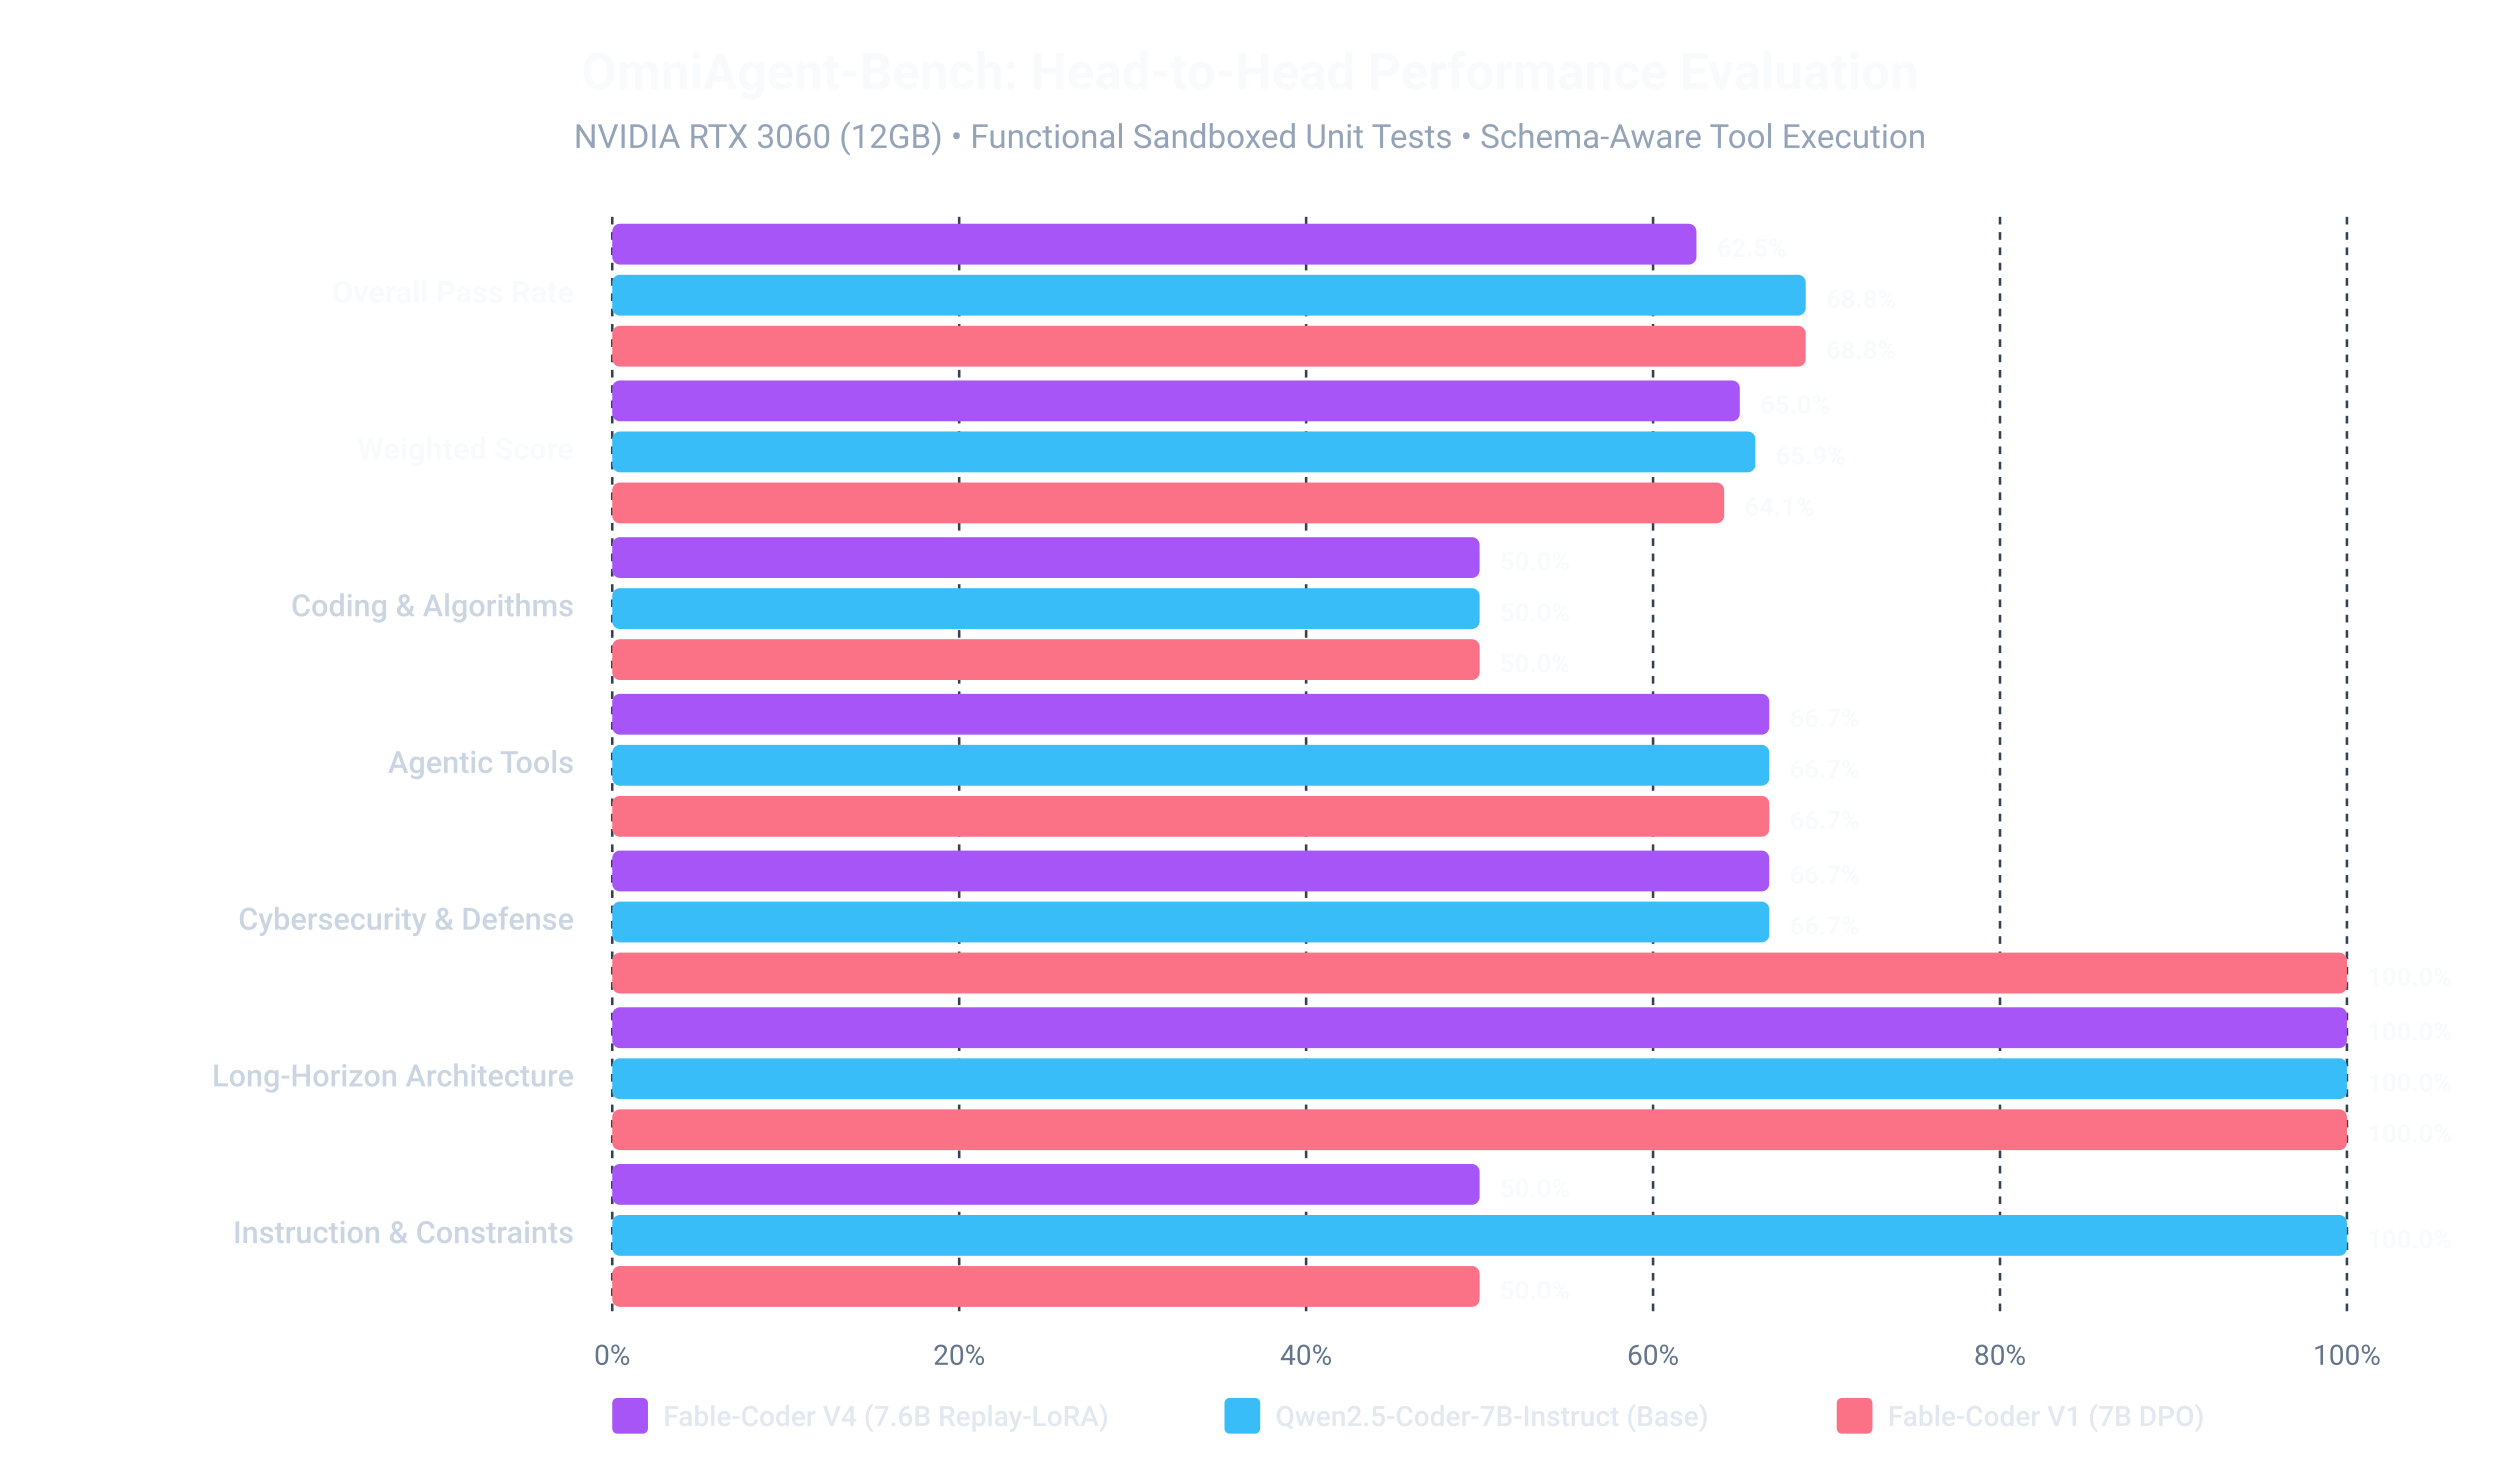
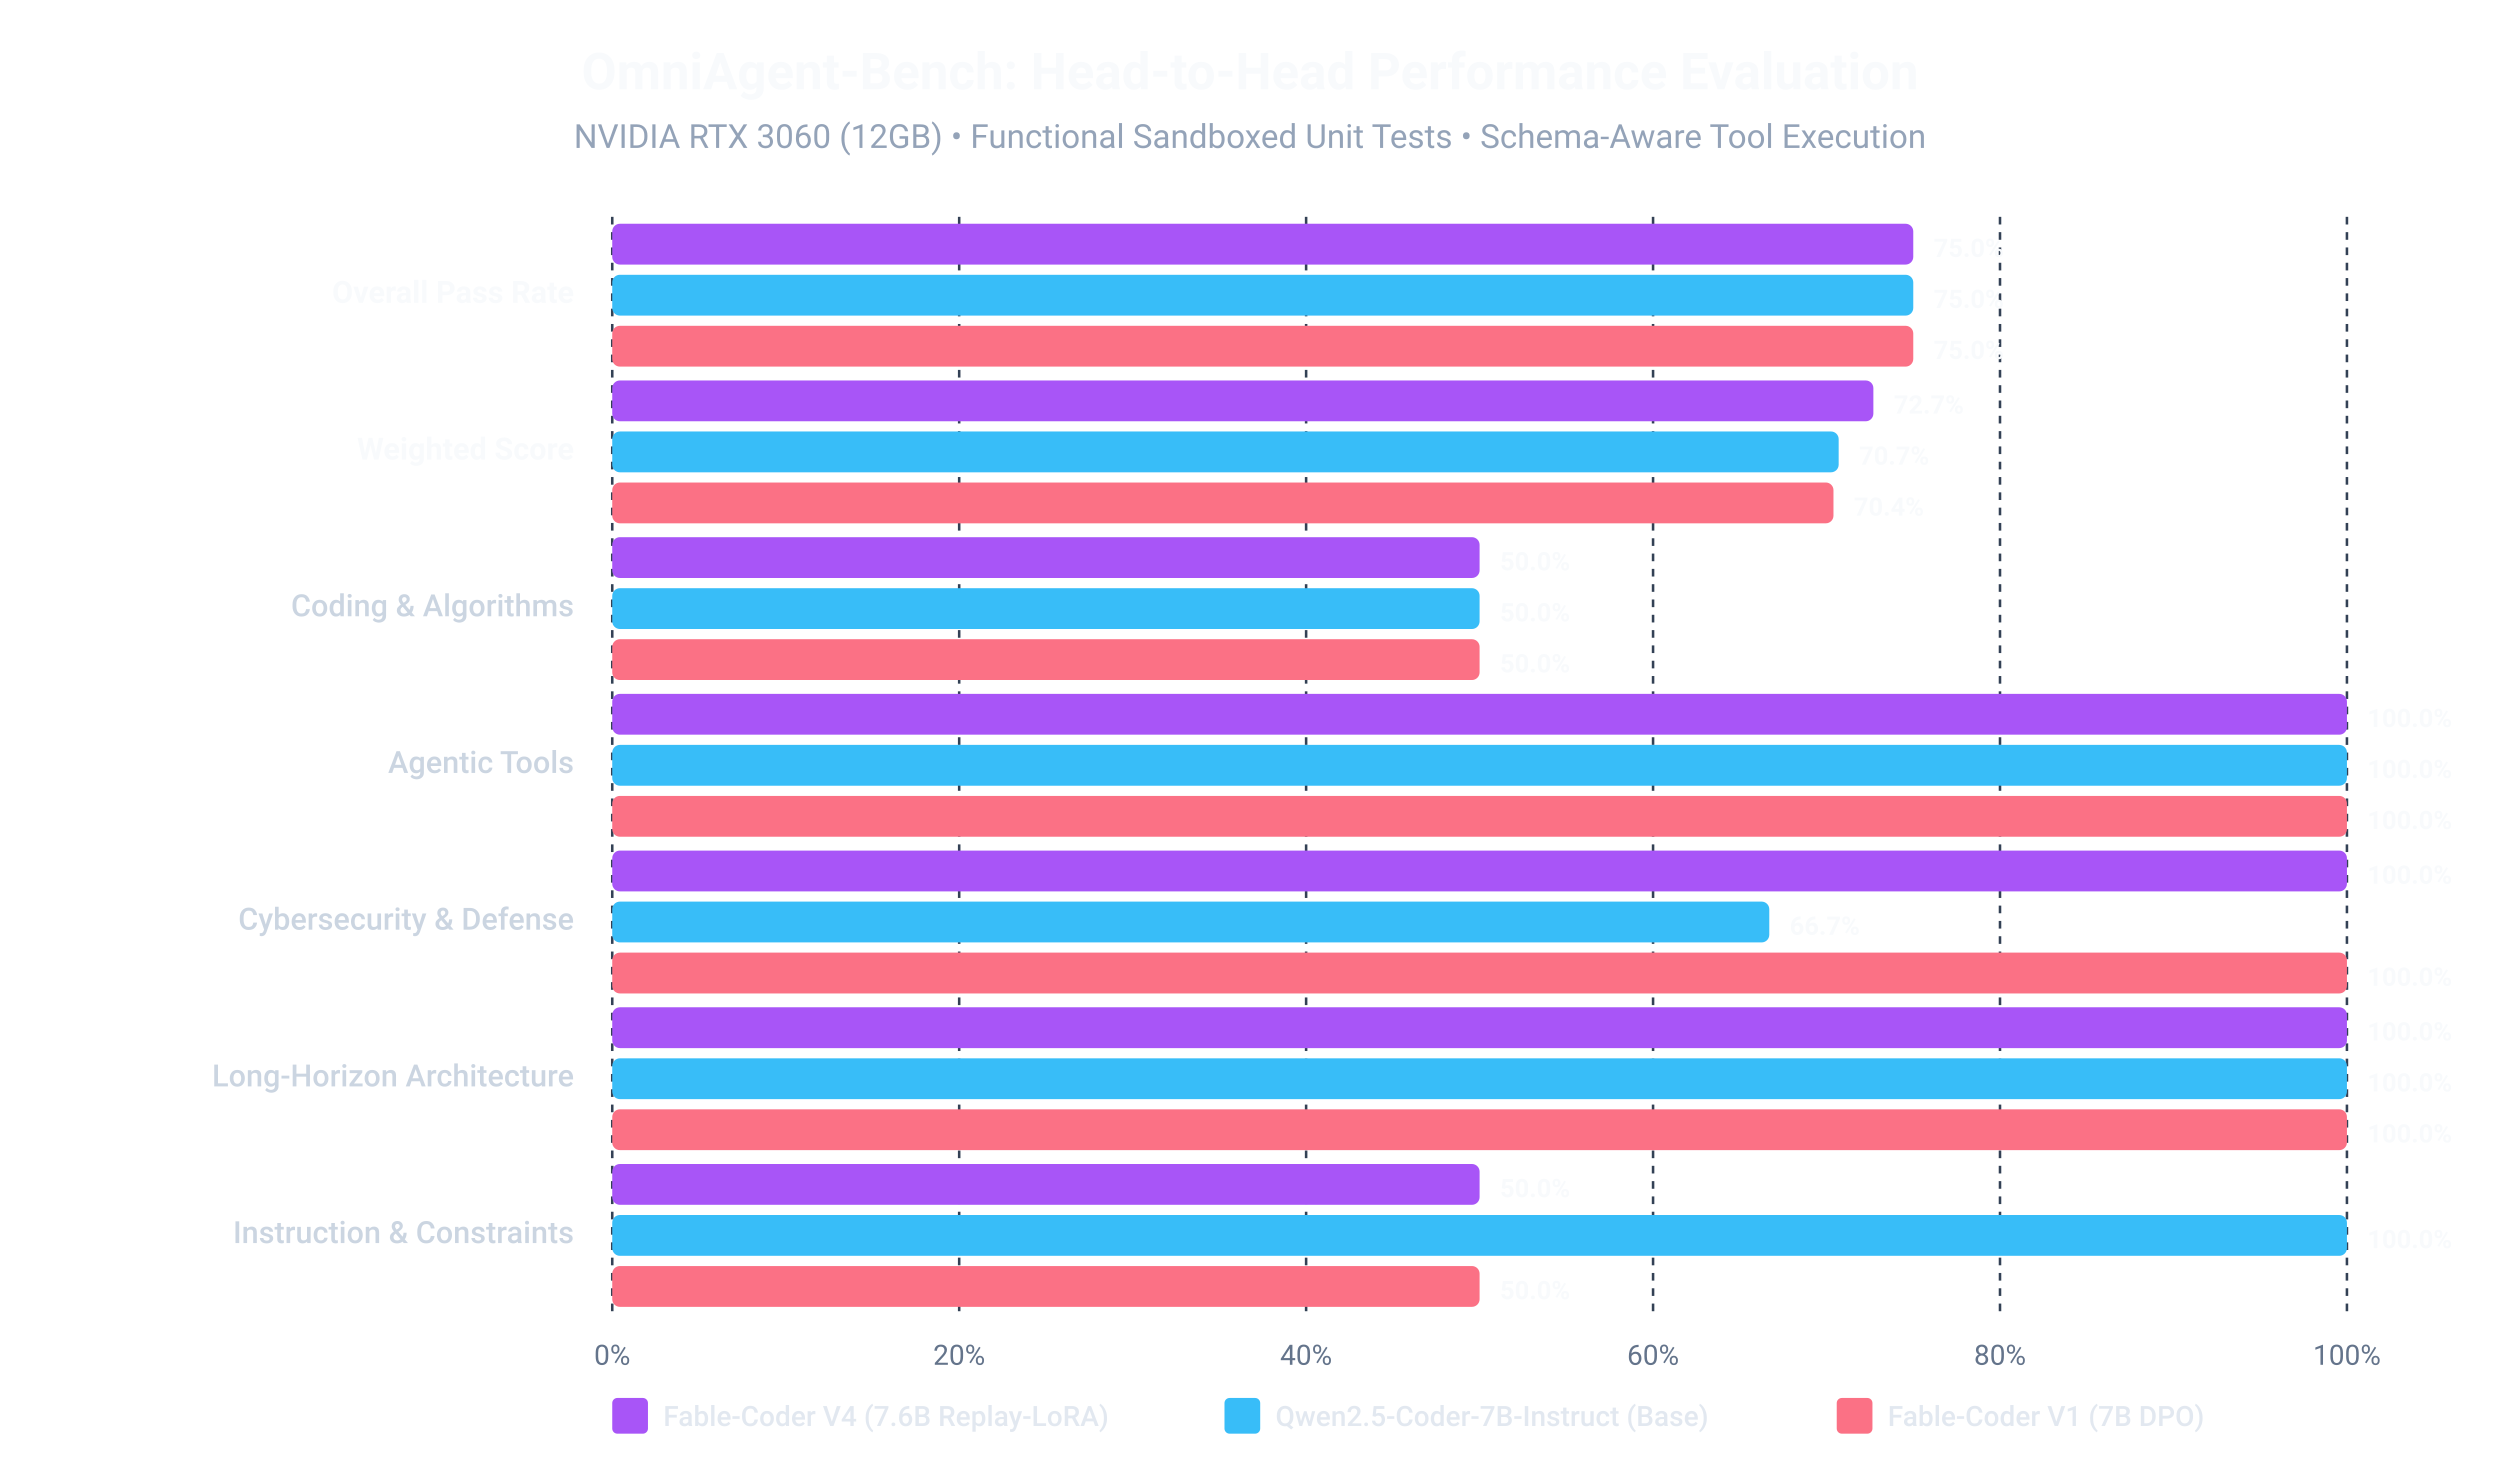
<svg xmlns="http://www.w3.org/2000/svg" viewBox="0 0 980 580" width="980" height="580" style="background-color: #0f172a; font-family: -apple-system, BlinkMacSystemFont, 'Segoe UI', Roboto, sans-serif;">
  <text x="490" y="35" text-anchor="middle" fill="#f8fafc" font-size="20" font-weight="700">OmniAgent-Bench: Head-to-Head Performance Evaluation</text>
  <text x="490" y="58" text-anchor="middle" fill="#94a3b8" font-size="13">NVIDIA RTX 3060 (12GB) • Functional Sandboxed Unit Tests • Schema-Aware Tool Execution</text>
  <line x1="240.0" y1="85" x2="240.0" y2="515" stroke="#334155" stroke-dasharray="3,3" stroke-width="1" />
  <text x="240.0" y="535" text-anchor="middle" fill="#64748b" font-size="11">0%</text>
  <line x1="376.0" y1="85" x2="376.0" y2="515" stroke="#334155" stroke-dasharray="3,3" stroke-width="1" />
  <text x="376.0" y="535" text-anchor="middle" fill="#64748b" font-size="11">20%</text>
  <line x1="512.0" y1="85" x2="512.0" y2="515" stroke="#334155" stroke-dasharray="3,3" stroke-width="1" />
  <text x="512.0" y="535" text-anchor="middle" fill="#64748b" font-size="11">40%</text>
  <line x1="648.0" y1="85" x2="648.0" y2="515" stroke="#334155" stroke-dasharray="3,3" stroke-width="1" />
  <text x="648.0" y="535" text-anchor="middle" fill="#64748b" font-size="11">60%</text>
  <line x1="784.0" y1="85" x2="784.0" y2="515" stroke="#334155" stroke-dasharray="3,3" stroke-width="1" />
  <text x="784.0" y="535" text-anchor="middle" fill="#64748b" font-size="11">80%</text>
  <line x1="920.0" y1="85" x2="920.0" y2="515" stroke="#334155" stroke-dasharray="3,3" stroke-width="1" />
  <text x="920.0" y="535" text-anchor="middle" fill="#64748b" font-size="11">100%</text>
  <text x="225" y="118.714" text-anchor="end" fill="#f8fafc" font-size="12" font-weight="700">Overall Pass Rate</text>
-   <rect x="240" y="87.714" width="425.0" height="16" rx="3" fill="#a855f7" />
-   <text x="673.0" y="100.714" fill="#f8fafc" font-size="10" font-weight="600">62.5%</text>
-   <rect x="240" y="107.714" width="467.84" height="16" rx="3" fill="#38bdf8" />
-   <text x="715.84" y="120.714" fill="#f8fafc" font-size="10" font-weight="600">68.8%</text>
-   <rect x="240" y="127.714" width="467.84" height="16" rx="3" fill="#fb7185" />
-   <text x="715.84" y="140.714" fill="#f8fafc" font-size="10" font-weight="600">68.8%</text>
+   <rect x="240" y="87.714" width="510.0" height="16" rx="3" fill="#a855f7" />
+   <text x="758.0" y="100.714" fill="#f8fafc" font-size="10" font-weight="600">75.0%</text>
+   <rect x="240" y="107.714" width="510.0" height="16" rx="3" fill="#38bdf8" />
+   <text x="758.0" y="120.714" fill="#f8fafc" font-size="10" font-weight="600">75.0%</text>
+   <rect x="240" y="127.714" width="510.0" height="16" rx="3" fill="#fb7185" />
+   <text x="758.0" y="140.714" fill="#f8fafc" font-size="10" font-weight="600">75.0%</text>
  <text x="225" y="180.143" text-anchor="end" fill="#f8fafc" font-size="12" font-weight="700">Weighted Score</text>
-   <rect x="240" y="149.143" width="442.0" height="16" rx="3" fill="#a855f7" />
-   <text x="690.0" y="162.143" fill="#f8fafc" font-size="10" font-weight="600">65.0%</text>
-   <rect x="240" y="169.143" width="448.12" height="16" rx="3" fill="#38bdf8" />
-   <text x="696.12" y="182.143" fill="#f8fafc" font-size="10" font-weight="600">65.9%</text>
-   <rect x="240" y="189.143" width="435.88" height="16" rx="3" fill="#fb7185" />
-   <text x="683.88" y="202.143" fill="#f8fafc" font-size="10" font-weight="600">64.1%</text>
+   <rect x="240" y="149.143" width="494.36" height="16" rx="3" fill="#a855f7" />
+   <text x="742.36" y="162.143" fill="#f8fafc" font-size="10" font-weight="600">72.7%</text>
+   <rect x="240" y="169.143" width="480.76" height="16" rx="3" fill="#38bdf8" />
+   <text x="728.76" y="182.143" fill="#f8fafc" font-size="10" font-weight="600">70.7%</text>
+   <rect x="240" y="189.143" width="478.72" height="16" rx="3" fill="#fb7185" />
+   <text x="726.72" y="202.143" fill="#f8fafc" font-size="10" font-weight="600">70.4%</text>
  <text x="225" y="241.571" text-anchor="end" fill="#cbd5e1" font-size="12" font-weight="500">Coding &amp; Algorithms</text>
  <rect x="240" y="210.571" width="340.0" height="16" rx="3" fill="#a855f7" />
  <text x="588.0" y="223.571" fill="#f8fafc" font-size="10" font-weight="600">50.0%</text>
  <rect x="240" y="230.571" width="340.0" height="16" rx="3" fill="#38bdf8" />
  <text x="588.0" y="243.571" fill="#f8fafc" font-size="10" font-weight="600">50.0%</text>
  <rect x="240" y="250.571" width="340.0" height="16" rx="3" fill="#fb7185" />
  <text x="588.0" y="263.571" fill="#f8fafc" font-size="10" font-weight="600">50.0%</text>
  <text x="225" y="303.0" text-anchor="end" fill="#cbd5e1" font-size="12" font-weight="500">Agentic Tools</text>
-   <rect x="240" y="272.0" width="453.56" height="16" rx="3" fill="#a855f7" />
-   <text x="701.56" y="285.0" fill="#f8fafc" font-size="10" font-weight="600">66.7%</text>
-   <rect x="240" y="292.0" width="453.56" height="16" rx="3" fill="#38bdf8" />
-   <text x="701.56" y="305.0" fill="#f8fafc" font-size="10" font-weight="600">66.7%</text>
-   <rect x="240" y="312.0" width="453.56" height="16" rx="3" fill="#fb7185" />
-   <text x="701.56" y="325.0" fill="#f8fafc" font-size="10" font-weight="600">66.7%</text>
+   <rect x="240" y="272.0" width="680.0" height="16" rx="3" fill="#a855f7" />
+   <text x="928.0" y="285.0" fill="#f8fafc" font-size="10" font-weight="600">100.0%</text>
+   <rect x="240" y="292.0" width="680.0" height="16" rx="3" fill="#38bdf8" />
+   <text x="928.0" y="305.0" fill="#f8fafc" font-size="10" font-weight="600">100.0%</text>
+   <rect x="240" y="312.0" width="680.0" height="16" rx="3" fill="#fb7185" />
+   <text x="928.0" y="325.0" fill="#f8fafc" font-size="10" font-weight="600">100.0%</text>
  <text x="225" y="364.429" text-anchor="end" fill="#cbd5e1" font-size="12" font-weight="500">Cybersecurity &amp; Defense</text>
-   <rect x="240" y="333.429" width="453.56" height="16" rx="3" fill="#a855f7" />
-   <text x="701.56" y="346.429" fill="#f8fafc" font-size="10" font-weight="600">66.7%</text>
+   <rect x="240" y="333.429" width="680.0" height="16" rx="3" fill="#a855f7" />
+   <text x="928.0" y="346.429" fill="#f8fafc" font-size="10" font-weight="600">100.0%</text>
  <rect x="240" y="353.429" width="453.56" height="16" rx="3" fill="#38bdf8" />
  <text x="701.56" y="366.429" fill="#f8fafc" font-size="10" font-weight="600">66.7%</text>
  <rect x="240" y="373.429" width="680.0" height="16" rx="3" fill="#fb7185" />
  <text x="928.0" y="386.429" fill="#f8fafc" font-size="10" font-weight="600">100.0%</text>
  <text x="225" y="425.857" text-anchor="end" fill="#cbd5e1" font-size="12" font-weight="500">Long-Horizon Architecture</text>
  <rect x="240" y="394.857" width="680.0" height="16" rx="3" fill="#a855f7" />
  <text x="928.0" y="407.857" fill="#f8fafc" font-size="10" font-weight="600">100.0%</text>
  <rect x="240" y="414.857" width="680.0" height="16" rx="3" fill="#38bdf8" />
  <text x="928.0" y="427.857" fill="#f8fafc" font-size="10" font-weight="600">100.0%</text>
  <rect x="240" y="434.857" width="680.0" height="16" rx="3" fill="#fb7185" />
  <text x="928.0" y="447.857" fill="#f8fafc" font-size="10" font-weight="600">100.0%</text>
  <text x="225" y="487.286" text-anchor="end" fill="#cbd5e1" font-size="12" font-weight="500">Instruction &amp; Constraints</text>
  <rect x="240" y="456.286" width="340.0" height="16" rx="3" fill="#a855f7" />
  <text x="588.0" y="469.286" fill="#f8fafc" font-size="10" font-weight="600">50.0%</text>
  <rect x="240" y="476.286" width="680.0" height="16" rx="3" fill="#38bdf8" />
  <text x="928.0" y="489.286" fill="#f8fafc" font-size="10" font-weight="600">100.0%</text>
  <rect x="240" y="496.286" width="340.0" height="16" rx="3" fill="#fb7185" />
  <text x="588.0" y="509.286" fill="#f8fafc" font-size="10" font-weight="600">50.0%</text>
  <rect x="240" y="548" width="14" height="14" rx="2" fill="#a855f7" />
  <text x="260" y="559" fill="#e2e8f0" font-size="11" font-weight="500">Fable-Coder V4 (7.6B Replay-LoRA)</text>
  <rect x="480" y="548" width="14" height="14" rx="2" fill="#38bdf8" />
  <text x="500" y="559" fill="#e2e8f0" font-size="11" font-weight="500">Qwen2.5-Coder-7B-Instruct (Base)</text>
  <rect x="720" y="548" width="14" height="14" rx="2" fill="#fb7185" />
  <text x="740" y="559" fill="#e2e8f0" font-size="11" font-weight="500">Fable-Coder V1 (7B DPO)</text>
</svg>
